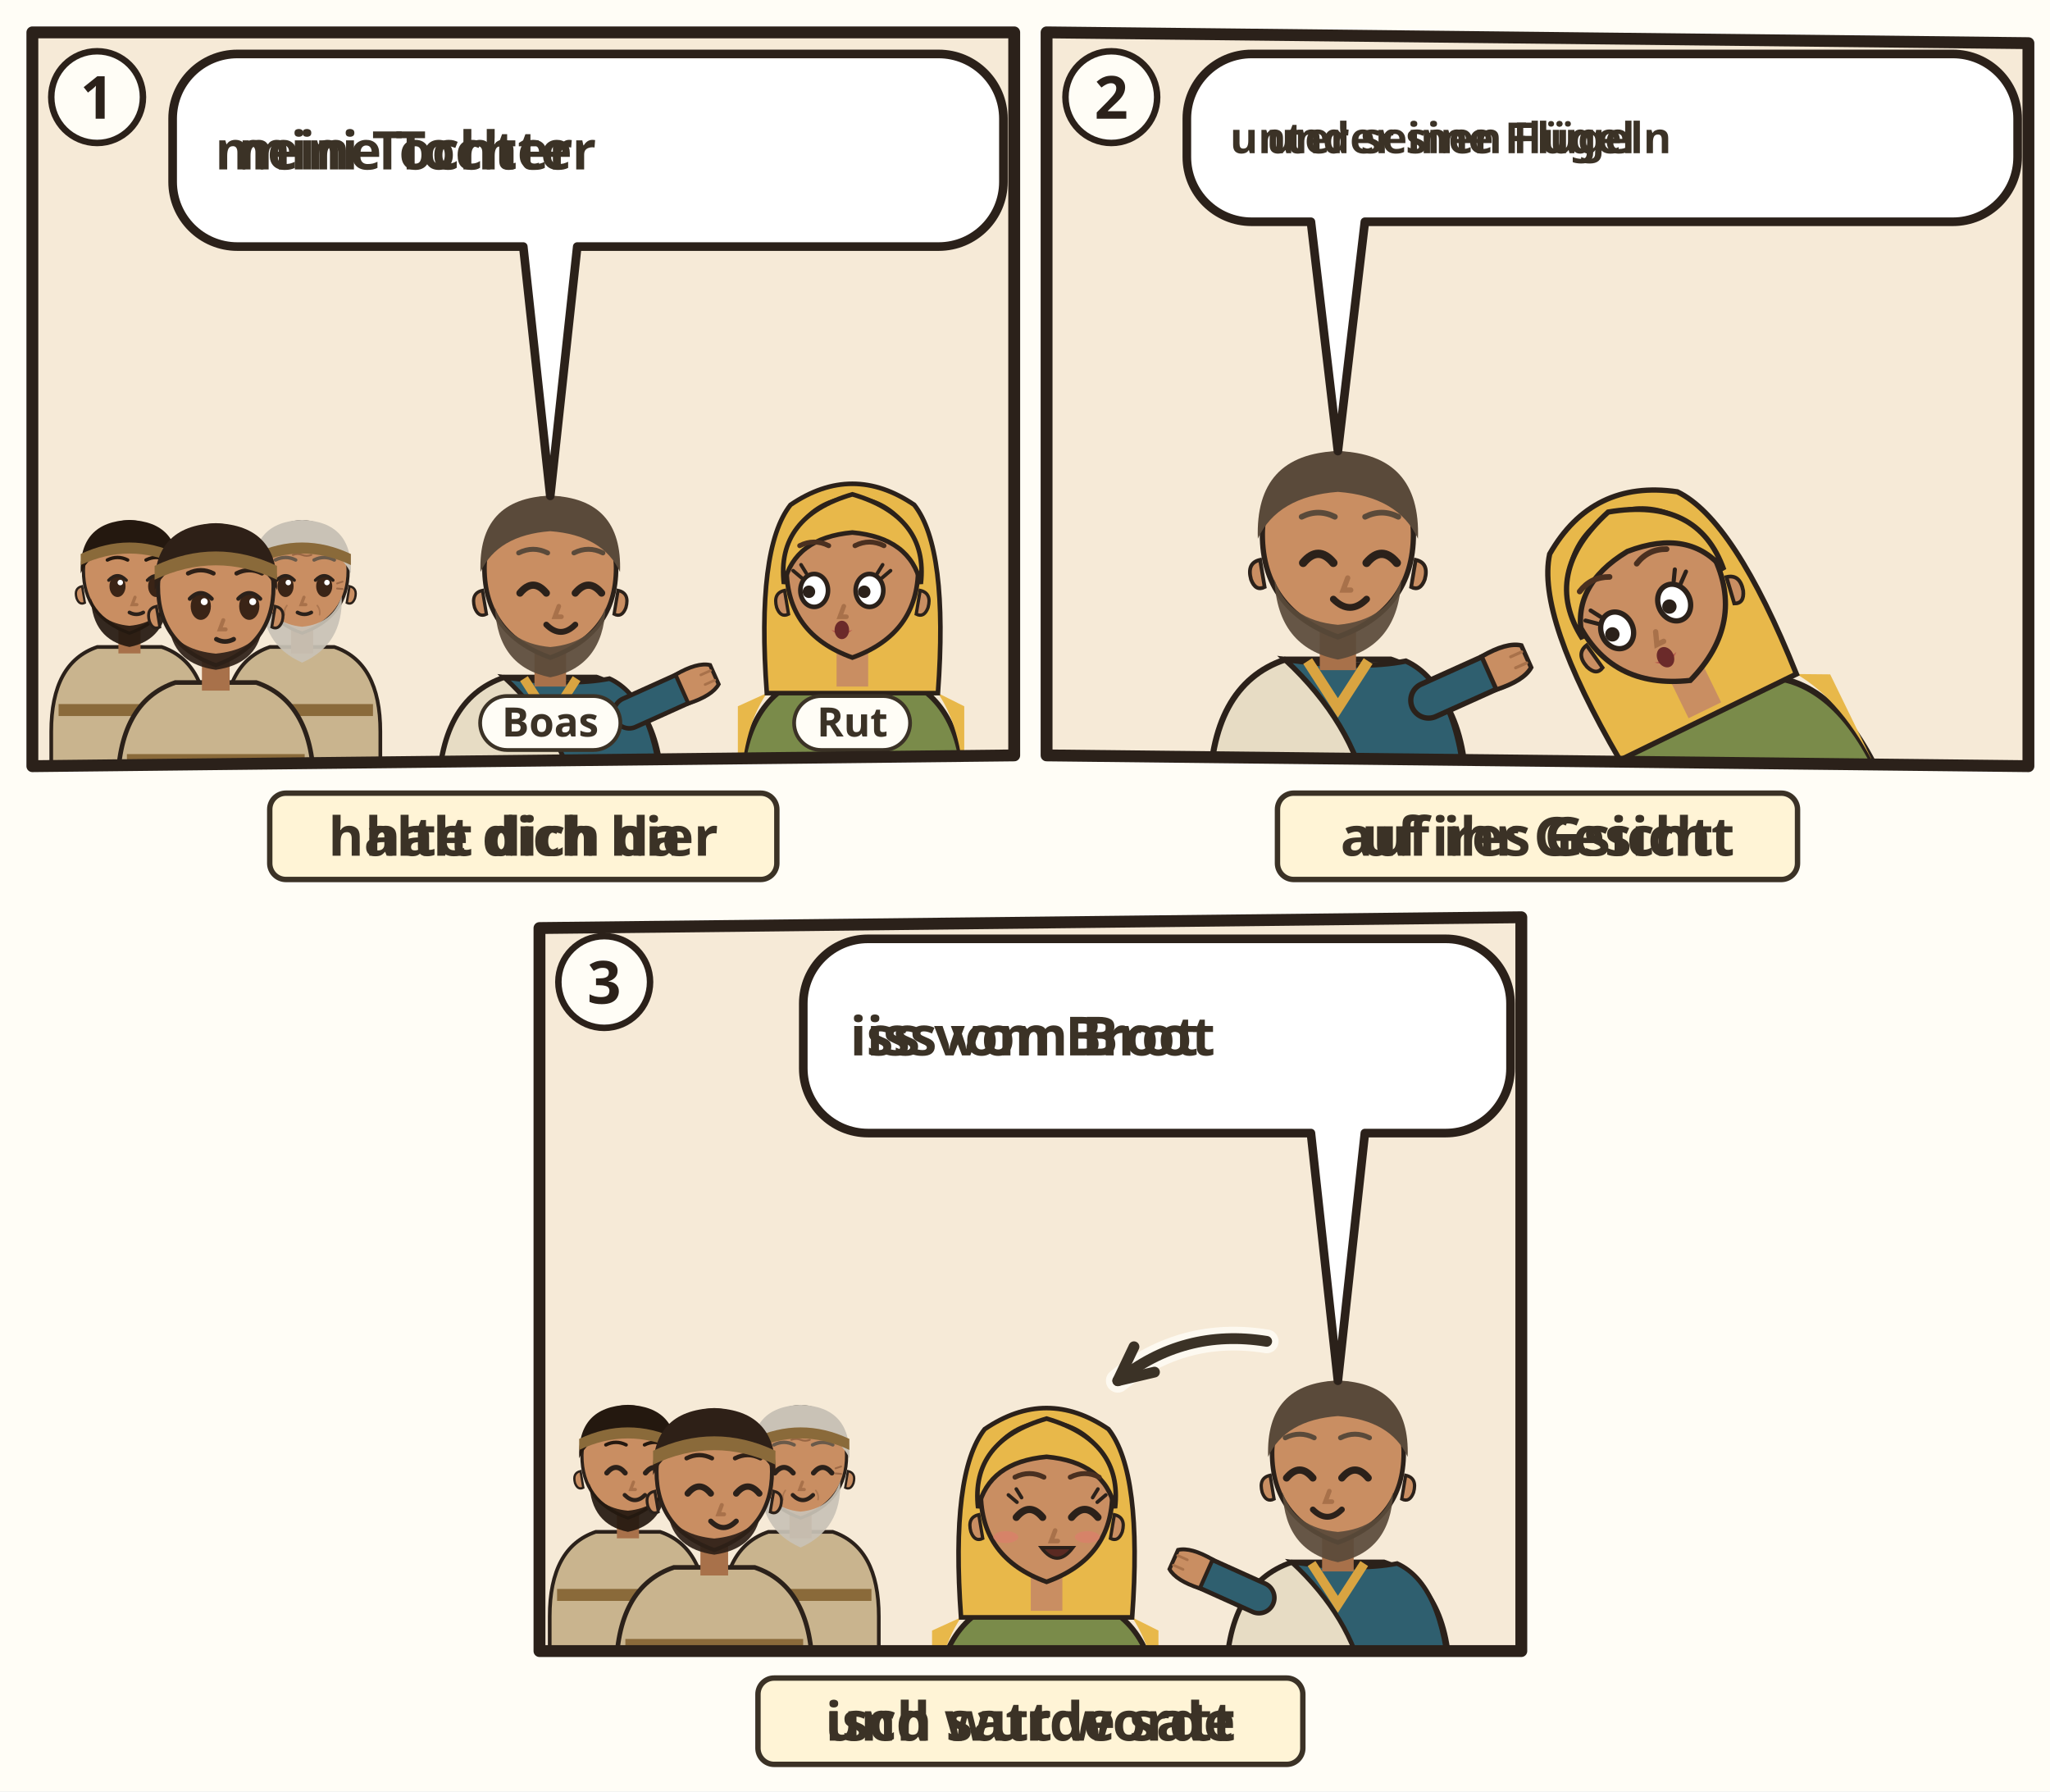
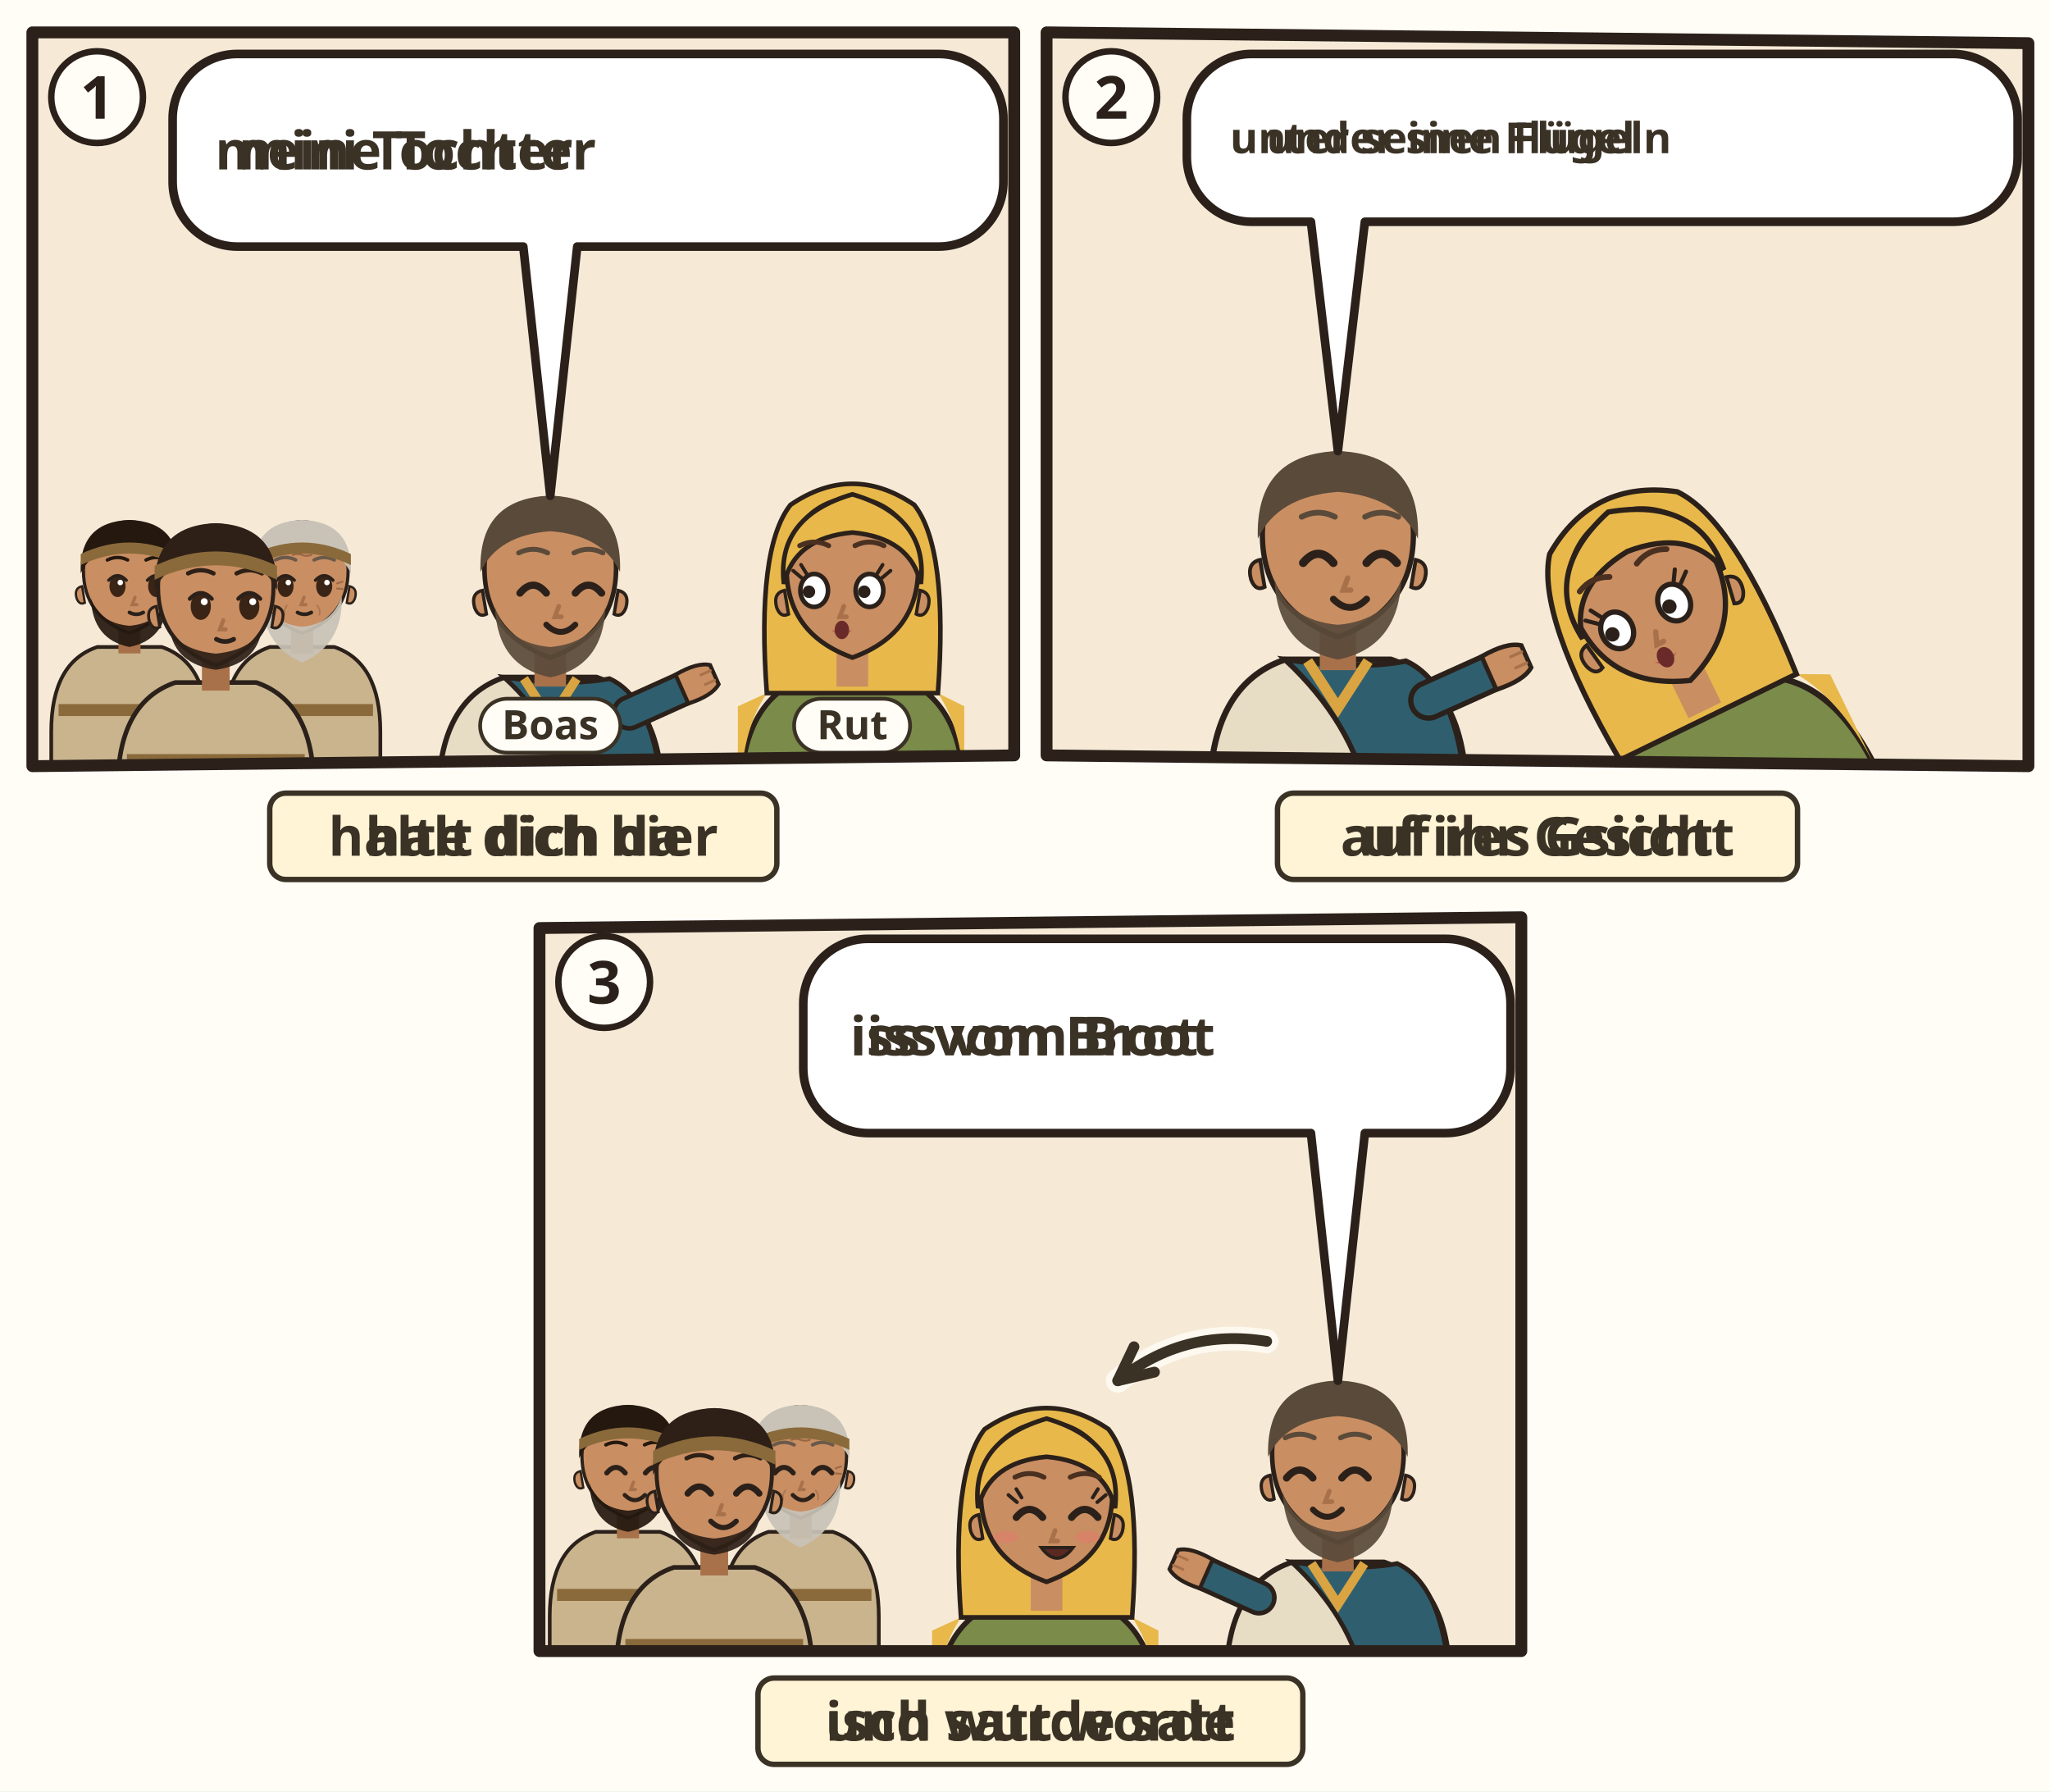
<svg xmlns="http://www.w3.org/2000/svg" viewBox="0 0 380 332">
  <rect width="380" height="332" fill="#FFFDF6" />
  <g transform="translate(4 4)">
    <clipPath id="an-cp-rut-002-004-017-1">
      <polygon points="2,2 184,2 184,136 2,138" />
    </clipPath>
    <g clip-path="url(#an-cp-rut-002-004-017-1)">
      <polygon points="2,2 184,2 184,136 2,138" fill="#F6EAD7" />
      <use href="#an-feld" x="0" y="70" width="186" height="70" />
      <g transform="translate(20.0 102.6) scale(0.853)">
        <path d="M-17 46V34Q-17 19-7 15.6L7 15.6Q17 19 17 34V46z" fill="#C9B48E" stroke="#2B211A" stroke-width=".8" />
        <path d="M-15.4 28h30.8v2.6h-30.8z" fill="#8A6A3A" />
        <path d="M-2.4 11h4.8v6h-4.8z" fill="#A8714A" />
        <path d="M-10 -1Q-10 9 0 12.6Q10 9 10 -1A10 10.6 0 0 0 -10 -1z" fill="#C98E62" stroke="#2B211A" stroke-width=".7" />
        <path d="M10.3 2.4q1.8.4 1.2 2.6-.6 1.6-1.8 1z M-10.3 2.4q-1.8.4-1.2 2.6.6 1.6 1.8 1z" fill="#C98E62" stroke="#2B211A" stroke-width=".5" />
        <path d="M-8.4 5Q-8 14 0 15.6Q8 14 8.4 5Q6.6 10.4 0 11Q-6.6 10.4-8.4 5z" fill="#24180F" opacity=".92" />
        <ellipse cx="-2.6" cy="2.4" rx="1.75" ry="2.35" fill="#3A2416" />
        <path d="M-4.5 1.1Q-2.6 -0.9 -0.7 1.1" fill="none" stroke="#2B211A" stroke-width=".7" stroke-linecap="round" />
        <circle cx="-2.0" cy="1.6" r=".6" fill="#FFF" />
        <ellipse cx="5.8" cy="2.4" rx="1.75" ry="2.35" fill="#3A2416" />
        <path d="M3.9 1.1Q5.8 -0.9 7.7 1.1" fill="none" stroke="#2B211A" stroke-width=".7" stroke-linecap="round" />
        <circle cx="6.4" cy="1.6" r=".6" fill="#FFF" />
        <path d="M1.2 4.8l-.6 1.6h1" fill="none" stroke="#A8714A" stroke-width=".7" stroke-linecap="round" />
        <path d="M-0.0 8.1Q1.5 8.9 3.0 8.1" fill="none" stroke="#2B211A" stroke-width=".8" stroke-linecap="round" />
        <path d="M-10.6-.4Q-11-11.6 0-12Q11-11.6 10.6-.4Q8-6 0-6.6Q-8-6-10.6-.4z" fill="#24180F" />
        <path d="M-4.8 -3.3Q-2.6 -4.4 -0.4 -3.3M3.6 -3.3Q5.8 -4.4 8.0 -3.3" fill="none" stroke="#24180F" stroke-width="0.75" stroke-linecap="round" />
        <path d="M-10.6-4.6Q0-9.6 10.6-4.6v2.4Q0-7.2-10.6-2.2z" fill="#8A6A3A" />
      </g>
      <g transform="translate(52.0 102.6) scale(0.853)">
        <path d="M-17 46V34Q-17 19-7 15.6L7 15.6Q17 19 17 34V46z" fill="#C9B48E" stroke="#2B211A" stroke-width=".8" />
        <path d="M-15.4 28h30.8v2.6h-30.8z" fill="#8A6A3A" />
        <path d="M-2.4 11h4.8v6h-4.8z" fill="#A8714A" />
        <path d="M-10 -1Q-10 9 0 12.6Q10 9 10 -1A10 10.6 0 0 0 -10 -1z" fill="#C98E62" stroke="#2B211A" stroke-width=".7" />
        <path d="M10.3 2.4q1.8.4 1.2 2.6-.6 1.6-1.8 1z M-10.3 2.4q-1.8.4-1.2 2.6.6 1.6 1.8 1z" fill="#C98E62" stroke="#2B211A" stroke-width=".5" />
        <path d="M-8.6 4.6Q-9 15 0 19Q9 15 8.6 4.6Q6.6 10.6 0 11.2Q-6.6 10.6-8.6 4.6z" fill="#C9C2B6" opacity=".92" />
        <ellipse cx="-3.6" cy="2.4" rx="1.75" ry="2.35" fill="#3A2416" />
        <path d="M-5.5 1.1Q-3.6 -0.9 -1.7 1.1" fill="none" stroke="#2B211A" stroke-width=".7" stroke-linecap="round" />
        <circle cx="-3.0" cy="1.6" r=".6" fill="#FFF" />
        <ellipse cx="4.8" cy="2.4" rx="1.75" ry="2.35" fill="#3A2416" />
        <path d="M2.9 1.1Q4.8 -0.9 6.7 1.1" fill="none" stroke="#2B211A" stroke-width=".7" stroke-linecap="round" />
        <circle cx="5.4" cy="1.6" r=".6" fill="#FFF" />
        <path d="M0.4 4.8l-.6 1.6h1" fill="none" stroke="#A8714A" stroke-width=".7" stroke-linecap="round" />
        <path d="M-1.0 8.1Q0.5 8.9 2.0 8.1" fill="none" stroke="#2B211A" stroke-width=".8" stroke-linecap="round" />
        <g stroke="#8A5A3A" stroke-linecap="round" fill="none">
          <path d="M-2.6-5.5q1.3-.5 2.6 0t2.6 0M-2-4.4q1-.4 2 0t2 0" stroke-width=".42" opacity=".75" />
          <path d="M-7.6 1.8l-1.2-.4M-7.6 2.9l-1.2.1M7.6 1.8l1.2-.4M7.6 2.9l1.2.1" stroke-width=".4" opacity=".7" />
          <path d="M-3.3 6.6q-.7.9-.5 2M3.3 6.6q.7.9.5 2" stroke-width=".35" opacity=".45" />
        </g>
        <path d="M-10.6-.4Q-11-11.6 0-12Q11-11.6 10.6-.4Q8-6 0-6.6Q-8-6-10.6-.4z" fill="#C9C2B6" />
        <path d="M-5.8 -3.3Q-3.6 -4.4 -1.4 -3.3M2.6 -3.3Q4.8 -4.4 7.0 -3.3" fill="none" stroke="#6A5A4A" stroke-width="0.75" stroke-linecap="round" />
        <path d="M-10.6-4.6Q0-9.6 10.6-4.6v2.4Q0-7.2-10.6-2.2z" fill="#8A6A3A" />
      </g>
      <g transform="translate(36.0 105.8) scale(1.07)">
        <path d="M-17 34V34Q-17 19-7 15.6L7 15.6Q17 19 17 34V34z" fill="#C9B48E" stroke="#2B211A" stroke-width=".8" />
        <path d="M-15.4 28h30.8v2.6h-30.8z" fill="#8A6A3A" />
        <path d="M-2.4 11h4.8v6h-4.8z" fill="#A8714A" />
        <path d="M-10 -1Q-10 9 0 12.6Q10 9 10 -1A10 10.6 0 0 0 -10 -1z" fill="#C98E62" stroke="#2B211A" stroke-width=".7" />
        <path d="M10.3 2.4q1.8.4 1.2 2.6-.6 1.6-1.8 1z M-10.3 2.4q-1.8.4-1.2 2.6.6 1.6 1.8 1z" fill="#C98E62" stroke="#2B211A" stroke-width=".5" />
        <path d="M-8 6.4Q-7 12.4 0 13.4Q7 12.4 8 6.4Q6 10 0 10.6Q-6 10-8 6.4z" fill="#2E2017" opacity=".92" />
        <ellipse cx="-2.6" cy="2.4" rx="1.75" ry="2.35" fill="#3A2416" />
        <path d="M-4.5 1.1Q-2.6 -0.9 -0.7 1.1" fill="none" stroke="#2B211A" stroke-width=".7" stroke-linecap="round" />
        <circle cx="-2.0" cy="1.6" r=".6" fill="#FFF" />
        <ellipse cx="5.8" cy="2.4" rx="1.75" ry="2.35" fill="#3A2416" />
        <path d="M3.9 1.1Q5.8 -0.9 7.7 1.1" fill="none" stroke="#2B211A" stroke-width=".7" stroke-linecap="round" />
        <circle cx="6.4" cy="1.6" r=".6" fill="#FFF" />
        <path d="M1.3 4.8l-.6 1.6h1" fill="none" stroke="#A8714A" stroke-width=".7" stroke-linecap="round" />
        <path d="M0.1 8.1Q1.6 8.9 3.1 8.1" fill="none" stroke="#2B211A" stroke-width=".8" stroke-linecap="round" />
        <path d="M-10.6-.4Q-11-11.6 0-12Q11-11.6 10.6-.4Q8-6 0-6.6Q-8-6-10.6-.4z" fill="#2E2017" />
        <path d="M-4.8 -3.3Q-2.6 -4.4 -0.4 -3.3M3.6 -3.3Q5.8 -4.4 8.0 -3.3" fill="none" stroke="#2E2017" stroke-width="0.75" stroke-linecap="round" />
        <path d="M-10.6-4.6Q0-9.6 10.6-4.6v2.4Q0-7.2-10.6-2.2z" fill="#8A6A3A" />
        <g filter="url(#an-kontur)">
          <use href="#an-a-aehren" x="-8" y="17" width="16" height="16" />
        </g>
      </g>
      <g transform="translate(98.0 102.5) scale(1.22)">
        <path d="M-17 34V34Q-17 19-7 15.6L7 15.6Q17 19 17 34V34z" fill="#E7DCC4" stroke="#2B211A" stroke-width=".8" />
        <path d="M-7 15.6Q3 17 9 15.8Q16 19 17 34V34H4V34Q2 24-7 15.6z" fill="#2F5F6F" stroke="#2B211A" stroke-width=".7" />
        <path d="M-4 15.8L0 22 4 15.8" fill="none" stroke="#D9A441" stroke-width="1.4" />
        <path d="M12 21L21.1 16.9" stroke="#2B211A" stroke-width="5.4" stroke-linecap="round" />
        <path d="M12 21L21.1 16.9" stroke="#2F5F6F" stroke-width="4" stroke-linecap="round" />
        <g transform="translate(21.1 16.9) rotate(66)">
          <path d="M-2.4 1.2Q-2.8-2.6-1.6-4.2h3.2Q2.8-2.6 2.4 1.2z" fill="#C98E62" stroke="#2B211A" stroke-width=".6" />
          <path d="M-.8-3.9v1.6M.8-3.9v1.6" stroke="#A8714A" stroke-width=".4" stroke-linecap="round" />
        </g>
        <path d="M-2.4 11h4.8v6h-4.8z" fill="#A8714A" />
        <path d="M-10 -1Q-10 9 0 12.6Q10 9 10 -1A10 10.6 0 0 0 -10 -1z" fill="#C98E62" stroke="#2B211A" stroke-width=".7" />
        <path d="M10.3 2.4q1.8.4 1.2 2.6-.6 1.6-1.8 1z M-10.3 2.4q-1.8.4-1.2 2.6.6 1.6 1.8 1z" fill="#C98E62" stroke="#2B211A" stroke-width=".5" />
        <path d="M-8.4 5Q-8 14 0 15.6Q8 14 8.4 5Q6.6 10.4 0 11Q-6.6 10.4-8.4 5z" fill="#5A4A3A" opacity=".92" />
        <path d="M-4.6 2.8Q-2.6 0.4 -0.6 2.8" fill="none" stroke="#2B211A" stroke-width="1.1" stroke-linecap="round" />
        <path d="M3.8 2.8Q5.8 0.4 7.8 2.8" fill="none" stroke="#2B211A" stroke-width="1.1" stroke-linecap="round" />
        <path d="M1.3 4.8l-.6 1.6h1" fill="none" stroke="#A8714A" stroke-width=".7" stroke-linecap="round" />
        <path d="M-0.6 7.6Q1.6 9.8 3.8 7.6" fill="none" stroke="#2B211A" stroke-width=".9" stroke-linecap="round" />
        <path d="M-10.6-.4Q-11-11.6 0-12Q11-11.6 10.6-.4Q8-6 0-6.6Q-8-6-10.6-.4z" fill="#5A4A3A" />
        <path d="M-4.8 -3.3Q-2.6 -4.4 -0.4 -3.3M3.6 -3.3Q5.8 -4.4 8.0 -3.3" fill="none" stroke="#5A4A3A" stroke-width="0.75" stroke-linecap="round" />
        <g filter="url(#an-kontur)">
          <use href="#an-a-worfel" x="-8" y="17" width="16" height="16" />
        </g>
      </g>
      <g transform="translate(154.0 102.5) scale(1.22)">
        <path d="M-17 34V34Q-17 19-7 15.6L7 15.6Q17 19 17 34V34z" fill="#7A8B4A" stroke="#2B211A" stroke-width=".8" />
        <path d="M-13 18Q-17 24-17 34h-.4V20zM13 18Q17 24 17 34V20z" fill="#E8B84A" />
        <path d="M-13 18Q-14.6-4-9.4-10.6Q0-17 9.4-10.6Q14.6-4 13 18z" fill="#E8B84A" stroke="#2B211A" stroke-width=".7" />
        <path d="M-2.4 11h4.8v6h-4.8z" fill="#C98E62" />
        <path d="M-10 -1Q-10 9 0 12.6Q10 9 10 -1A10 10.6 0 0 0 -10 -1z" fill="#C98E62" stroke="#2B211A" stroke-width=".7" />
        <path d="M10.3 2.4q1.8.4 1.2 2.6-.6 1.6-1.8 1z M-10.3 2.4q-1.8.4-1.2 2.6.6 1.6 1.8 1z" fill="#C98E62" stroke="#2B211A" stroke-width=".5" />
        <ellipse cx="-5.8" cy="2.4" rx="2.1" ry="2.5" fill="#FFF" stroke="#2B211A" stroke-width=".7" />
        <circle cx="-6.6" cy="2.6" r=".95" fill="#2B211A" />
        <ellipse cx="2.6" cy="2.4" rx="2.1" ry="2.5" fill="#FFF" stroke="#2B211A" stroke-width=".7" />
        <circle cx="1.8" cy="2.6" r=".95" fill="#2B211A" />
        <path d="M-7.7 0.5l-1.3-1.1M-7.0 -0.2l-0.8-1.3" stroke="#2B211A" stroke-width=".55" stroke-linecap="round" />
        <path d="M4.5 0.5l1.3-1.1M3.8 -0.2l0.8-1.3" stroke="#2B211A" stroke-width=".55" stroke-linecap="round" />
        <path d="M-3.2 8.4Q-1.6 9.9 0.0 8.4Q-1.6 8.9 -3.2 8.4z" fill="#B5524A" opacity=".85" />
        <path d="M-1.3 4.8l-.6 1.6h1" fill="none" stroke="#A8714A" stroke-width=".7" stroke-linecap="round" />
        <ellipse cx="-1.6" cy="8.4" rx="1.1" ry="1.4" fill="#6B2A2A" />
        <path d="M-10.4 1.4Q-11.6-8.8 0-12.2Q11.6-8.8 10.4 1.4Q8.8-5.6 0-6.4Q-8.8-5.6-10.4 1.4z" fill="#E8B84A" stroke="#2B211A" stroke-width=".7" />
        <path d="M-8.0 -4.4Q-5.8 -5.5 -3.6 -4.4M0.4 -4.4Q2.6 -5.5 4.8 -4.4" fill="none" stroke="#4A3020" stroke-width="0.75" stroke-linecap="round" />
        <g filter="url(#an-kontur)">
          <use href="#an-a-garbe" x="-8" y="17" width="16" height="16" />
        </g>
      </g>
      <g>
        <path d="M40 6H170A12 12 0 0 1 182 18V29.7A12 12 0 0 1 170 41.7L103 41.7L98 87.9L93 41.7H40A12 12 0 0 1 28 29.7V18A12 12 0 0 1 40 6Z" fill="#FFFFFF" stroke="#2B211A" stroke-width="1.6" stroke-linejoin="round" />
        <text class="lw lw-de" x="71.2" y="27.4" text-anchor="middle" font-family="sans-serif" font-size="9.861" font-weight="700" fill="#3B3226">meine Tochter</text>
        <text class="lw lw-gsw" x="71.2" y="27.4" text-anchor="middle" font-family="sans-serif" font-size="9.861" font-weight="700" fill="#3B3226">mini Tochter</text>
        <use href="#an-feld" x="113.4" y="12" width="45.0" height="23.7" />
        <use href="#an-jar" x="163.3" y="12" width="12.7" height="23.7" />
      </g>
      <g class="ill-name">
-         <rect x="85.0" y="125.0" width="26.0" height="10" rx="5" fill="#FFFDF6" stroke="#3B3226" stroke-width=".7" />
-         <text x="98.0" y="132.5" text-anchor="middle" font-family="sans-serif" font-size="7.5" font-weight="700" fill="#3B3226">Boas</text>
+         <rect x="85.0" y="125.5" width="26.0" height="10" rx="5" fill="#FFFDF6" stroke="#3B3226" stroke-width=".7" />
+         <text x="98.0" y="133.0" text-anchor="middle" font-family="sans-serif" font-size="7.5" font-weight="700" fill="#3B3226">Boas</text>
      </g>
      <g class="ill-name">
-         <rect x="143.2" y="125.0" width="21.5" height="10" rx="5" fill="#FFFDF6" stroke="#3B3226" stroke-width=".7" />
-         <text x="154.0" y="132.5" text-anchor="middle" font-family="sans-serif" font-size="7.5" font-weight="700" fill="#3B3226">Rut</text>
+         <rect x="143.2" y="125.5" width="21.5" height="10" rx="5" fill="#FFFDF6" stroke="#3B3226" stroke-width=".7" />
+         <text x="154.0" y="133.0" text-anchor="middle" font-family="sans-serif" font-size="7.5" font-weight="700" fill="#3B3226">Rut</text>
      </g>
    </g>
    <polygon points="2,2 184,2 184,136 2,138" fill="none" stroke="#2B211A" stroke-width="2.2" stroke-linejoin="round" />
    <circle cx="14" cy="14" r="8.5" fill="#FFFDF6" stroke="#2B211A" stroke-width="1.2" />
    <text x="14" y="18" text-anchor="middle" font-family="sans-serif" font-size="11" font-weight="700" fill="#2B211A">1</text>
    <g transform="translate(0 142)">
      <g class="ill-words">
        <rect x="46.0" y="1.0" width="94.0" height="16" rx="3" fill="#FFF4D6" stroke="#3B3226" stroke-width="1" />
        <text class="lw lw-de" x="93.0" y="12.6" text-anchor="middle" font-family="sans-serif" font-size="10" font-weight="700" fill="#3B3226">halte dich hier</text>
        <text class="lw lw-gsw" x="93.0" y="12.6" text-anchor="middle" font-family="sans-serif" font-size="10" font-weight="700" fill="#3B3226">halt dich da</text>
      </g>
    </g>
  </g>
  <g transform="translate(192 4)">
    <clipPath id="an-cp-rut-002-004-017-2">
      <polygon points="2,2 184,4 184,138 2,136" />
    </clipPath>
    <g clip-path="url(#an-cp-rut-002-004-017-2)">
      <polygon points="2,2 184,4 184,138 2,136" fill="#F6EAD7" />
      <use href="#an-feld" x="0" y="70" width="186" height="70" />
      <g transform="translate(56.0 96.4) scale(1.4)">
        <path d="M-17 34V34Q-17 19-7 15.6L7 15.6Q17 19 17 34V34z" fill="#E7DCC4" stroke="#2B211A" stroke-width=".8" />
        <path d="M-7 15.6Q3 17 9 15.8Q16 19 17 34V34H4V34Q2 24-7 15.6z" fill="#2F5F6F" stroke="#2B211A" stroke-width=".7" />
        <path d="M-4 15.8L0 22 4 15.8" fill="none" stroke="#D9A441" stroke-width="1.4" />
        <path d="M12 21L21.1 16.9" stroke="#2B211A" stroke-width="5.4" stroke-linecap="round" />
        <path d="M12 21L21.1 16.9" stroke="#2F5F6F" stroke-width="4" stroke-linecap="round" />
        <g transform="translate(21.1 16.9) rotate(66)">
          <path d="M-2.4 1.2Q-2.8-2.6-1.6-4.2h3.2Q2.8-2.6 2.4 1.2z" fill="#C98E62" stroke="#2B211A" stroke-width=".6" />
          <path d="M-.8-3.9v1.6M.8-3.9v1.6" stroke="#A8714A" stroke-width=".4" stroke-linecap="round" />
        </g>
        <path d="M-2.4 11h4.8v6h-4.8z" fill="#A8714A" />
        <path d="M-10 -1Q-10 9 0 12.6Q10 9 10 -1A10 10.6 0 0 0 -10 -1z" fill="#C98E62" stroke="#2B211A" stroke-width=".7" />
        <path d="M10.3 2.4q1.8.4 1.2 2.6-.6 1.6-1.8 1z M-10.3 2.4q-1.8.4-1.2 2.6.6 1.6 1.8 1z" fill="#C98E62" stroke="#2B211A" stroke-width=".5" />
        <path d="M-8.4 5Q-8 14 0 15.6Q8 14 8.4 5Q6.6 10.4 0 11Q-6.6 10.4-8.4 5z" fill="#5A4A3A" opacity=".92" />
        <path d="M-4.6 2.8Q-2.6 0.4 -0.6 2.8" fill="none" stroke="#2B211A" stroke-width="1.1" stroke-linecap="round" />
        <path d="M3.8 2.8Q5.8 0.4 7.8 2.8" fill="none" stroke="#2B211A" stroke-width="1.1" stroke-linecap="round" />
        <path d="M1.3 4.8l-.6 1.6h1" fill="none" stroke="#A8714A" stroke-width=".7" stroke-linecap="round" />
        <path d="M-0.6 7.6Q1.6 9.8 3.8 7.6" fill="none" stroke="#2B211A" stroke-width=".9" stroke-linecap="round" />
        <path d="M-10.6-.4Q-11-11.6 0-12Q11-11.6 10.6-.4Q8-6 0-6.6Q-8-6-10.6-.4z" fill="#5A4A3A" />
        <path d="M-4.8 -3.3Q-2.6 -4.4 -0.4 -3.3M3.6 -3.3Q5.8 -4.4 8.0 -3.3" fill="none" stroke="#5A4A3A" stroke-width="0.75" stroke-linecap="round" />
        <g filter="url(#an-kontur)">
          <use href="#an-a-worfel" x="-8" y="17" width="16" height="16" />
        </g>
      </g>
      <g transform="rotate(-26 132.0 144.0)">
        <g transform="translate(132.0 102.0) scale(1.4)">
          <path d="M-17 34V34Q-17 19-7 15.6L7 15.6Q17 19 17 34V34z" fill="#7A8B4A" stroke="#2B211A" stroke-width=".8" />
          <path d="M-13 18Q-17 24-17 34h-.4V20zM13 18Q17 24 17 34V20z" fill="#E8B84A" />
          <path d="M-13 18Q-14.6-4-9.4-10.6Q0-17 9.4-10.6Q14.6-4 13 18z" fill="#E8B84A" stroke="#2B211A" stroke-width=".7" />
          <path d="M-2.4 11h4.8v6h-4.8z" fill="#C98E62" />
          <path d="M-10 -1Q-10 9 0 12.6Q10 9 10 -1A10 10.6 0 0 0 -10 -1z" fill="#C98E62" stroke="#2B211A" stroke-width=".7" />
          <path d="M10.3 2.4q1.8.4 1.2 2.6-.6 1.6-1.8 1z M-10.3 2.4q-1.8.4-1.2 2.6.6 1.6 1.8 1z" fill="#C98E62" stroke="#2B211A" stroke-width=".5" />
          <ellipse cx="-5.8" cy="2.4" rx="2.1" ry="2.5" fill="#FFF" stroke="#2B211A" stroke-width=".7" />
          <circle cx="-6.6" cy="2.6" r=".95" fill="#2B211A" />
          <ellipse cx="2.6" cy="2.4" rx="2.1" ry="2.5" fill="#FFF" stroke="#2B211A" stroke-width=".7" />
          <circle cx="1.8" cy="2.6" r=".95" fill="#2B211A" />
          <path d="M-7.7 0.5l-1.3-1.1M-7.0 -0.2l-0.8-1.3" stroke="#2B211A" stroke-width=".55" stroke-linecap="round" />
          <path d="M4.5 0.5l1.3-1.1M3.8 -0.2l0.8-1.3" stroke="#2B211A" stroke-width=".55" stroke-linecap="round" />
          <path d="M-3.2 8.4Q-1.6 9.9 0.0 8.4Q-1.6 8.9 -3.2 8.4z" fill="#B5524A" opacity=".85" />
          <path d="M-1.3 4.8l-.6 1.6h1" fill="none" stroke="#A8714A" stroke-width=".7" stroke-linecap="round" />
          <ellipse cx="-1.6" cy="8.4" rx="1.1" ry="1.4" fill="#6B2A2A" />
          <path d="M-10.4 1.4Q-11.6-8.8 0-12.2Q11.6-8.8 10.4 1.4Q8.8-5.6 0-6.4Q-8.8-5.6-10.4 1.4z" fill="#E8B84A" stroke="#2B211A" stroke-width=".7" />
          <path d="M-8.0 -4.4Q-5.8 -5.5 -3.6 -4.4M0.4 -4.4Q2.6 -5.5 4.8 -4.4" fill="none" stroke="#4A3020" stroke-width="0.75" stroke-linecap="round" />
          <use href="#an-z-beten" x="-4" y="13" width="16" height="12" />
        </g>
      </g>
      <g>
        <path d="M40 6H170A12 12 0 0 1 182 18V25.1A12 12 0 0 1 170 37.1L61 37.1L56 79.6L51 37.1H40A12 12 0 0 1 28 25.1V18A12 12 0 0 1 40 6Z" fill="#FFFFFF" stroke="#2B211A" stroke-width="1.6" stroke-linejoin="round" />
        <text class="lw lw-de" x="76.9" y="24.4" text-anchor="middle" font-family="sans-serif" font-size="7.938" font-weight="700" fill="#3B3226">unter seinen Flügeln</text>
        <text class="lw lw-gsw" x="76.9" y="24.4" text-anchor="middle" font-family="sans-serif" font-size="7.938" font-weight="700" fill="#3B3226">under sine Flügel</text>
        <use href="#an-gott" x="124.7" y="12" width="19.1" height="19.1" />
        <use href="#an-z-zuflucht" x="148.8" y="12" width="27.2" height="19.1" />
      </g>
    </g>
    <polygon points="2,2 184,4 184,138 2,136" fill="none" stroke="#2B211A" stroke-width="2.2" stroke-linejoin="round" />
    <circle cx="14" cy="14" r="8.5" fill="#FFFDF6" stroke="#2B211A" stroke-width="1.2" />
    <text x="14" y="18" text-anchor="middle" font-family="sans-serif" font-size="11" font-weight="700" fill="#2B211A">2</text>
    <g transform="translate(0 142)">
      <g class="ill-words">
        <rect x="44.8" y="1.0" width="96.4" height="16" rx="3" fill="#FFF4D6" stroke="#3B3226" stroke-width="1" />
        <text class="lw lw-de" x="93.0" y="12.6" text-anchor="middle" font-family="sans-serif" font-size="10" font-weight="700" fill="#3B3226">auf ihr Gesicht</text>
        <text class="lw lw-gsw" x="93.0" y="12.6" text-anchor="middle" font-family="sans-serif" font-size="10" font-weight="700" fill="#3B3226">uf ires Gsicht</text>
      </g>
    </g>
  </g>
  <g transform="translate(98 168)">
    <clipPath id="an-cp-rut-002-004-017-3">
      <polygon points="2,4 184,2 184,138 2,138" />
    </clipPath>
    <g clip-path="url(#an-cp-rut-002-004-017-3)">
      <polygon points="2,4 184,2 184,138 2,138" fill="#F6EAD7" />
      <use href="#an-feld" x="0" y="70" width="186" height="70" />
      <g transform="translate(18.4 102.6) scale(0.853)">
        <path d="M-17 46V34Q-17 19-7 15.6L7 15.6Q17 19 17 34V46z" fill="#C9B48E" stroke="#2B211A" stroke-width=".8" />
        <path d="M-15.4 28h30.8v2.6h-30.8z" fill="#8A6A3A" />
        <path d="M-2.4 11h4.8v6h-4.8z" fill="#A8714A" />
        <path d="M-10 -1Q-10 9 0 12.6Q10 9 10 -1A10 10.6 0 0 0 -10 -1z" fill="#C98E62" stroke="#2B211A" stroke-width=".7" />
        <path d="M10.3 2.4q1.8.4 1.2 2.6-.6 1.6-1.8 1z M-10.3 2.4q-1.8.4-1.2 2.6.6 1.6 1.8 1z" fill="#C98E62" stroke="#2B211A" stroke-width=".5" />
        <path d="M-8.4 5Q-8 14 0 15.6Q8 14 8.4 5Q6.6 10.4 0 11Q-6.6 10.4-8.4 5z" fill="#24180F" opacity=".92" />
        <path d="M-4.6 2.8Q-2.6 0.4 -0.6 2.8" fill="none" stroke="#2B211A" stroke-width="1.1" stroke-linecap="round" />
        <path d="M3.8 2.8Q5.8 0.4 7.8 2.8" fill="none" stroke="#2B211A" stroke-width="1.1" stroke-linecap="round" />
        <path d="M1.2 4.8l-.6 1.6h1" fill="none" stroke="#A8714A" stroke-width=".7" stroke-linecap="round" />
        <path d="M-0.7 7.6Q1.5 9.8 3.7 7.6" fill="none" stroke="#2B211A" stroke-width=".9" stroke-linecap="round" />
        <path d="M-10.6-.4Q-11-11.6 0-12Q11-11.6 10.6-.4Q8-6 0-6.6Q-8-6-10.6-.4z" fill="#24180F" />
        <path d="M-4.8 -3.3Q-2.6 -4.4 -0.4 -3.3M3.6 -3.3Q5.8 -4.4 8.0 -3.3" fill="none" stroke="#24180F" stroke-width="0.75" stroke-linecap="round" />
        <path d="M-10.6-4.6Q0-9.6 10.6-4.6v2.4Q0-7.2-10.6-2.2z" fill="#8A6A3A" />
      </g>
      <g transform="translate(50.4 102.6) scale(0.853)">
        <path d="M-17 46V34Q-17 19-7 15.6L7 15.6Q17 19 17 34V46z" fill="#C9B48E" stroke="#2B211A" stroke-width=".8" />
        <path d="M-15.4 28h30.8v2.6h-30.8z" fill="#8A6A3A" />
        <path d="M-2.4 11h4.8v6h-4.8z" fill="#A8714A" />
        <path d="M-10 -1Q-10 9 0 12.6Q10 9 10 -1A10 10.6 0 0 0 -10 -1z" fill="#C98E62" stroke="#2B211A" stroke-width=".7" />
        <path d="M10.3 2.4q1.8.4 1.2 2.6-.6 1.6-1.8 1z M-10.3 2.4q-1.8.4-1.2 2.6.6 1.6 1.8 1z" fill="#C98E62" stroke="#2B211A" stroke-width=".5" />
        <path d="M-8.6 4.6Q-9 15 0 19Q9 15 8.6 4.6Q6.6 10.6 0 11.2Q-6.6 10.6-8.6 4.6z" fill="#C9C2B6" opacity=".92" />
        <path d="M-5.6 2.8Q-3.6 0.4 -1.6 2.8" fill="none" stroke="#2B211A" stroke-width="1.1" stroke-linecap="round" />
        <path d="M2.8 2.8Q4.8 0.4 6.8 2.8" fill="none" stroke="#2B211A" stroke-width="1.1" stroke-linecap="round" />
        <path d="M0.4 4.8l-.6 1.6h1" fill="none" stroke="#A8714A" stroke-width=".7" stroke-linecap="round" />
        <path d="M-1.7 7.6Q0.5 9.8 2.7 7.6" fill="none" stroke="#2B211A" stroke-width=".9" stroke-linecap="round" />
        <g stroke="#8A5A3A" stroke-linecap="round" fill="none">
          <path d="M-2.6-5.5q1.3-.5 2.6 0t2.6 0M-2-4.4q1-.4 2 0t2 0" stroke-width=".42" opacity=".75" />
          <path d="M-7.6 1.8l-1.2-.4M-7.6 2.9l-1.2.1M7.6 1.8l1.2-.4M7.6 2.9l1.2.1" stroke-width=".4" opacity=".7" />
          <path d="M-3.3 6.6q-.7.9-.5 2M3.3 6.6q.7.9.5 2" stroke-width=".35" opacity=".45" />
        </g>
        <path d="M-10.6-.4Q-11-11.6 0-12Q11-11.6 10.6-.4Q8-6 0-6.6Q-8-6-10.6-.4z" fill="#C9C2B6" />
        <path d="M-5.8 -3.3Q-3.6 -4.4 -1.4 -3.3M2.6 -3.3Q4.8 -4.4 7.0 -3.3" fill="none" stroke="#6A5A4A" stroke-width="0.75" stroke-linecap="round" />
        <path d="M-10.6-4.6Q0-9.6 10.6-4.6v2.4Q0-7.2-10.6-2.2z" fill="#8A6A3A" />
      </g>
      <g transform="translate(34.4 105.8) scale(1.07)">
        <path d="M-17 34V34Q-17 19-7 15.6L7 15.6Q17 19 17 34V34z" fill="#C9B48E" stroke="#2B211A" stroke-width=".8" />
        <path d="M-15.4 28h30.8v2.6h-30.8z" fill="#8A6A3A" />
        <path d="M-2.4 11h4.8v6h-4.8z" fill="#A8714A" />
        <path d="M-10 -1Q-10 9 0 12.6Q10 9 10 -1A10 10.6 0 0 0 -10 -1z" fill="#C98E62" stroke="#2B211A" stroke-width=".7" />
        <path d="M10.3 2.4q1.8.4 1.2 2.6-.6 1.6-1.8 1z M-10.3 2.4q-1.8.4-1.2 2.6.6 1.6 1.8 1z" fill="#C98E62" stroke="#2B211A" stroke-width=".5" />
        <path d="M-8 6.4Q-7 12.4 0 13.4Q7 12.4 8 6.4Q6 10 0 10.6Q-6 10-8 6.4z" fill="#2E2017" opacity=".92" />
        <path d="M-4.6 2.8Q-2.6 0.4 -0.6 2.8" fill="none" stroke="#2B211A" stroke-width="1.1" stroke-linecap="round" />
        <path d="M3.8 2.8Q5.8 0.4 7.8 2.8" fill="none" stroke="#2B211A" stroke-width="1.1" stroke-linecap="round" />
        <path d="M1.3 4.8l-.6 1.6h1" fill="none" stroke="#A8714A" stroke-width=".7" stroke-linecap="round" />
        <path d="M-0.6 7.6Q1.6 9.8 3.8 7.6" fill="none" stroke="#2B211A" stroke-width=".9" stroke-linecap="round" />
        <path d="M-10.6-.4Q-11-11.6 0-12Q11-11.6 10.6-.4Q8-6 0-6.6Q-8-6-10.6-.4z" fill="#2E2017" />
        <path d="M-4.8 -3.3Q-2.6 -4.4 -0.4 -3.3M3.6 -3.3Q5.8 -4.4 8.0 -3.3" fill="none" stroke="#2E2017" stroke-width="0.75" stroke-linecap="round" />
        <path d="M-10.6-4.6Q0-9.6 10.6-4.6v2.4Q0-7.2-10.6-2.2z" fill="#8A6A3A" />
        <g filter="url(#an-kontur)">
          <use href="#an-a-aehren" x="-8" y="17" width="16" height="16" />
        </g>
      </g>
      <g transform="translate(96.0 109.8) scale(1.22)">
        <path d="M-17 34V34Q-17 19-7 15.6L7 15.6Q17 19 17 34V34z" fill="#7A8B4A" stroke="#2B211A" stroke-width=".8" />
        <path d="M-13 18Q-17 24-17 34h-.4V20zM13 18Q17 24 17 34V20z" fill="#E8B84A" />
        <path d="M-13 18Q-14.6-4-9.4-10.6Q0-17 9.4-10.6Q14.6-4 13 18z" fill="#E8B84A" stroke="#2B211A" stroke-width=".7" />
        <path d="M-2.4 11h4.8v6h-4.8z" fill="#C98E62" />
        <path d="M-10 -1Q-10 9 0 12.6Q10 9 10 -1A10 10.6 0 0 0 -10 -1z" fill="#C98E62" stroke="#2B211A" stroke-width=".7" />
        <path d="M10.3 2.4q1.8.4 1.2 2.6-.6 1.6-1.8 1z M-10.3 2.4q-1.8.4-1.2 2.6.6 1.6 1.8 1z" fill="#C98E62" stroke="#2B211A" stroke-width=".5" />
        <path d="M-4.6 2.8Q-2.6 0.4 -0.6 2.8" fill="none" stroke="#2B211A" stroke-width="1.1" stroke-linecap="round" />
        <path d="M3.8 2.8Q5.8 0.4 7.8 2.8" fill="none" stroke="#2B211A" stroke-width="1.1" stroke-linecap="round" />
        <path d="M-4.5 0.5l-1.3-1.1M-3.8 -0.2l-0.8-1.3" stroke="#2B211A" stroke-width=".55" stroke-linecap="round" />
        <path d="M7.7 0.5l1.3-1.1M7.0 -0.2l0.8-1.3" stroke="#2B211A" stroke-width=".55" stroke-linecap="round" />
        <path d="M0.0 8.4Q1.6 9.9 3.2 8.4Q1.6 8.9 0.0 8.4z" fill="#B5524A" opacity=".85" />
        <path d="M1.3 4.8l-.6 1.6h1" fill="none" stroke="#A8714A" stroke-width=".7" stroke-linecap="round" />
        <ellipse cx="-6.2" cy="5.8" rx="1.9" ry=".9" fill="#E07A6E" opacity=".55" />
        <ellipse cx="6.2" cy="5.8" rx="1.9" ry=".9" fill="#E07A6E" opacity=".55" />
        <path d="M-0.8 7.4Q1.6 10.6 4.0 7.4z" fill="#5A2A22" stroke="#2B211A" stroke-width=".5" />
        <path d="M-10.4 1.4Q-11.6-8.8 0-12.2Q11.6-8.8 10.4 1.4Q8.8-5.6 0-6.4Q-8.8-5.6-10.4 1.4z" fill="#E8B84A" stroke="#2B211A" stroke-width=".7" />
        <path d="M-4.8 -3.3Q-2.6 -4.4 -0.4 -3.3M3.6 -3.3Q5.8 -4.4 8.0 -3.3" fill="none" stroke="#4A3020" stroke-width="0.75" stroke-linecap="round" />
        <g filter="url(#an-kontur)">
          <use href="#an-a-garbe" x="-8" y="17" width="16" height="16" />
        </g>
      </g>
      <g transform="translate(150.0 102.5) scale(1.22)">
        <path d="M-17 34V34Q-17 19-7 15.6L7 15.6Q17 19 17 34V34z" fill="#E7DCC4" stroke="#2B211A" stroke-width=".8" />
        <path d="M-7 15.6Q3 17 9 15.8Q16 19 17 34V34H4V34Q2 24-7 15.6z" fill="#2F5F6F" stroke="#2B211A" stroke-width=".7" />
        <path d="M-4 15.8L0 22 4 15.8" fill="none" stroke="#D9A441" stroke-width="1.4" />
        <path d="M-12 21L-21.1 16.9" stroke="#2B211A" stroke-width="5.4" stroke-linecap="round" />
        <path d="M-12 21L-21.1 16.9" stroke="#2F5F6F" stroke-width="4" stroke-linecap="round" />
        <g transform="translate(-21.1 16.9) rotate(294)">
          <path d="M-2.4 1.2Q-2.8-2.6-1.6-4.2h3.2Q2.8-2.6 2.4 1.2z" fill="#C98E62" stroke="#2B211A" stroke-width=".6" />
          <path d="M-.8-3.9v1.6M.8-3.9v1.6" stroke="#A8714A" stroke-width=".4" stroke-linecap="round" />
        </g>
        <path d="M-2.4 11h4.8v6h-4.8z" fill="#A8714A" />
        <path d="M-10 -1Q-10 9 0 12.6Q10 9 10 -1A10 10.6 0 0 0 -10 -1z" fill="#C98E62" stroke="#2B211A" stroke-width=".7" />
        <path d="M10.3 2.4q1.8.4 1.2 2.6-.6 1.6-1.8 1z M-10.3 2.4q-1.8.4-1.2 2.6.6 1.6 1.8 1z" fill="#C98E62" stroke="#2B211A" stroke-width=".5" />
        <path d="M-8.4 5Q-8 14 0 15.6Q8 14 8.4 5Q6.6 10.4 0 11Q-6.6 10.4-8.4 5z" fill="#5A4A3A" opacity=".92" />
        <path d="M-7.8 2.8Q-5.8 0.4 -3.8 2.8" fill="none" stroke="#2B211A" stroke-width="1.1" stroke-linecap="round" />
        <path d="M0.6 2.8Q2.6 0.4 4.6 2.8" fill="none" stroke="#2B211A" stroke-width="1.1" stroke-linecap="round" />
        <path d="M-1.3 4.8l-.6 1.6h1" fill="none" stroke="#A8714A" stroke-width=".7" stroke-linecap="round" />
        <path d="M-3.8 7.6Q-1.6 9.8 0.6 7.6" fill="none" stroke="#2B211A" stroke-width=".9" stroke-linecap="round" />
        <path d="M-10.6-.4Q-11-11.6 0-12Q11-11.6 10.6-.4Q8-6 0-6.6Q-8-6-10.6-.4z" fill="#5A4A3A" />
        <path d="M-8.0 -3.3Q-5.8 -4.4 -3.6 -3.3M0.4 -3.3Q2.6 -4.4 4.8 -3.3" fill="none" stroke="#5A4A3A" stroke-width="0.75" stroke-linecap="round" />
        <g filter="url(#an-kontur)">
          <use href="#an-a-worfel" x="-8" y="17" width="16" height="16" />
        </g>
      </g>
      <path d="M136.8 80.6Q121.4 78.1 109.2 87.9" fill="none" stroke="#FFFDF6" stroke-width="4.4" stroke-linecap="round" opacity=".8" />
      <path d="M136.8 80.6Q121.4 78.1 109.2 87.9" fill="none" stroke="#3B3226" stroke-width="2" stroke-linecap="round" />
      <path d="M112.2 81.6L109.2 87.9L116.0 86.3" fill="none" stroke="#3B3226" stroke-width="2" stroke-linecap="round" stroke-linejoin="round" />
      <g>
        <path d="M62.9 6H170A12 12 0 0 1 182 18V30A12 12 0 0 1 170 42L155 42L150 87.9L145 42H62.9A12 12 0 0 1 50.9 30V18A12 12 0 0 1 62.9 6Z" fill="#FFFFFF" stroke="#2B211A" stroke-width="1.6" stroke-linejoin="round" />
        <text class="lw lw-de" x="93.4" y="27.6" text-anchor="middle" font-family="sans-serif" font-size="10" font-weight="700" fill="#3B3226">iss vom Brot</text>
        <text class="lw lw-gsw" x="93.4" y="27.6" text-anchor="middle" font-family="sans-serif" font-size="10" font-weight="700" fill="#3B3226">iss vom Broot</text>
        <use href="#an-brot" x="134.9" y="12" width="41.1" height="24" />
      </g>
    </g>
    <polygon points="2,4 184,2 184,138 2,138" fill="none" stroke="#2B211A" stroke-width="2.2" stroke-linejoin="round" />
    <circle cx="14" cy="14" r="8.5" fill="#FFFDF6" stroke="#2B211A" stroke-width="1.2" />
    <text x="14" y="18" text-anchor="middle" font-family="sans-serif" font-size="11" font-weight="700" fill="#2B211A">3</text>
    <g transform="translate(0 142)">
      <g class="ill-words">
        <rect x="42.5" y="1.0" width="101.0" height="16" rx="3" fill="#FFF4D6" stroke="#3B3226" stroke-width="1" />
        <text class="lw lw-de" x="93.0" y="12.6" text-anchor="middle" font-family="sans-serif" font-size="10" font-weight="700" fill="#3B3226">und wurde satt</text>
        <text class="lw lw-gsw" x="93.0" y="12.6" text-anchor="middle" font-family="sans-serif" font-size="10" font-weight="700" fill="#3B3226">isch satt worde</text>
      </g>
    </g>
  </g>
</svg>
